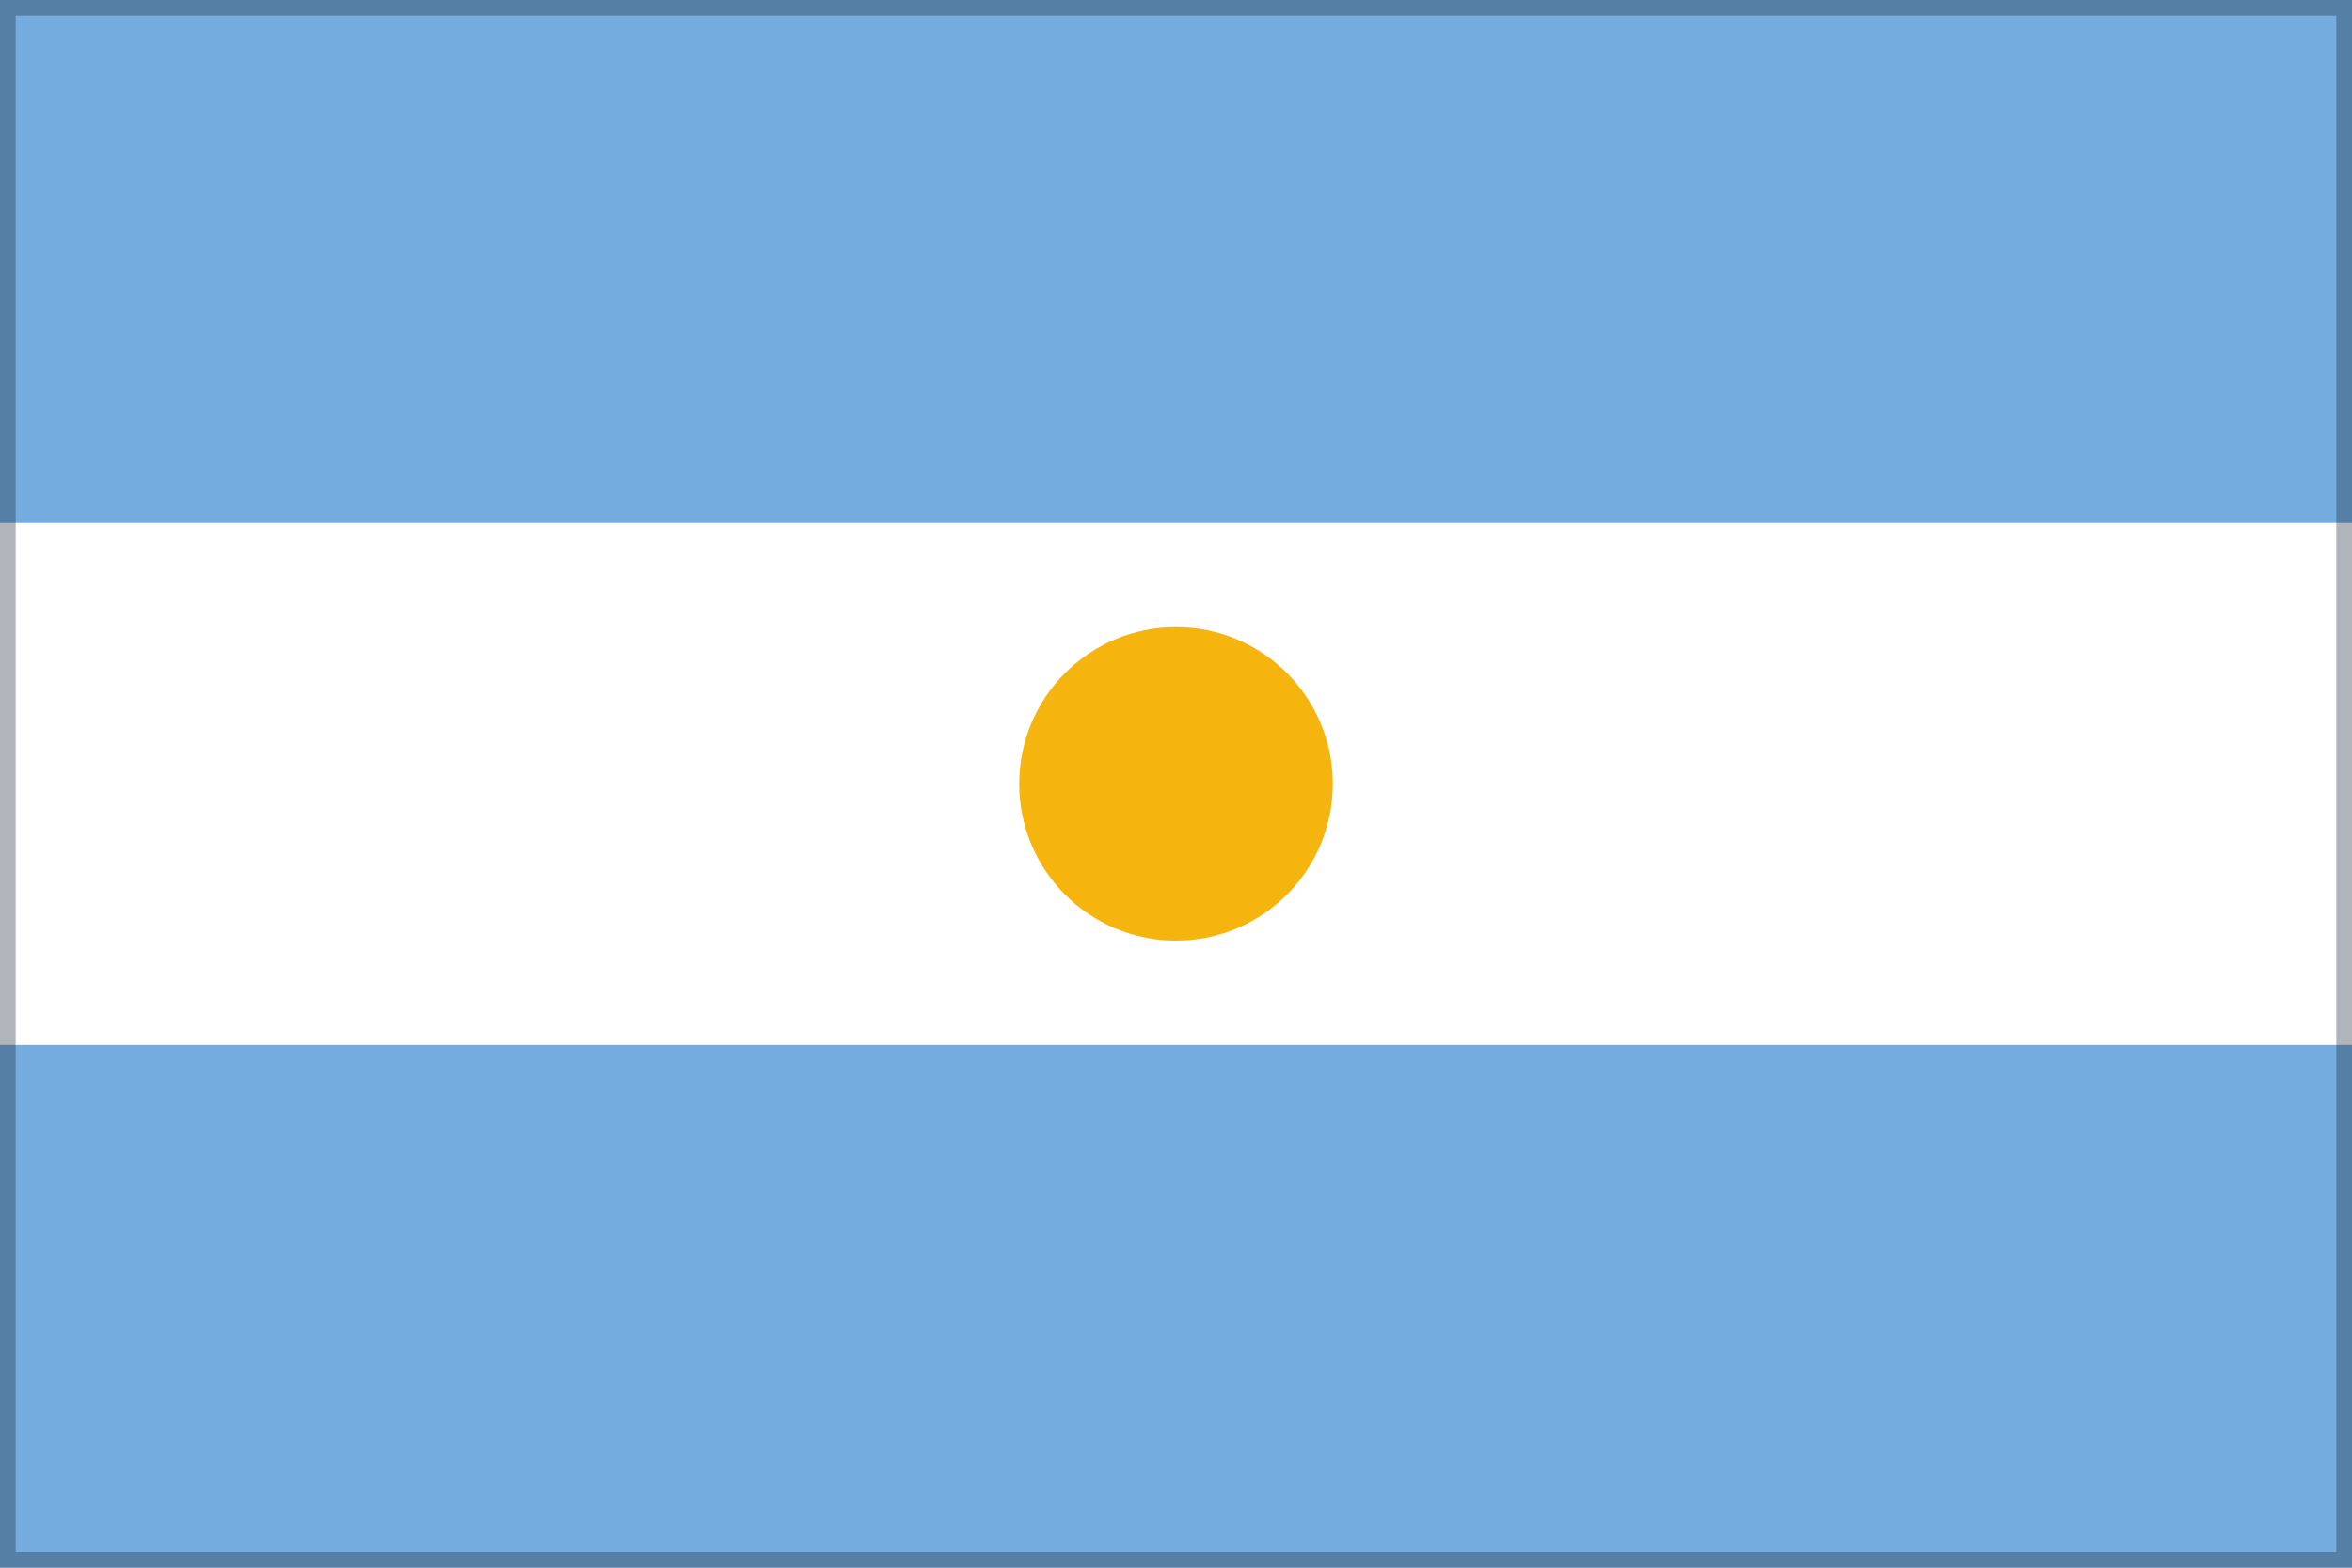
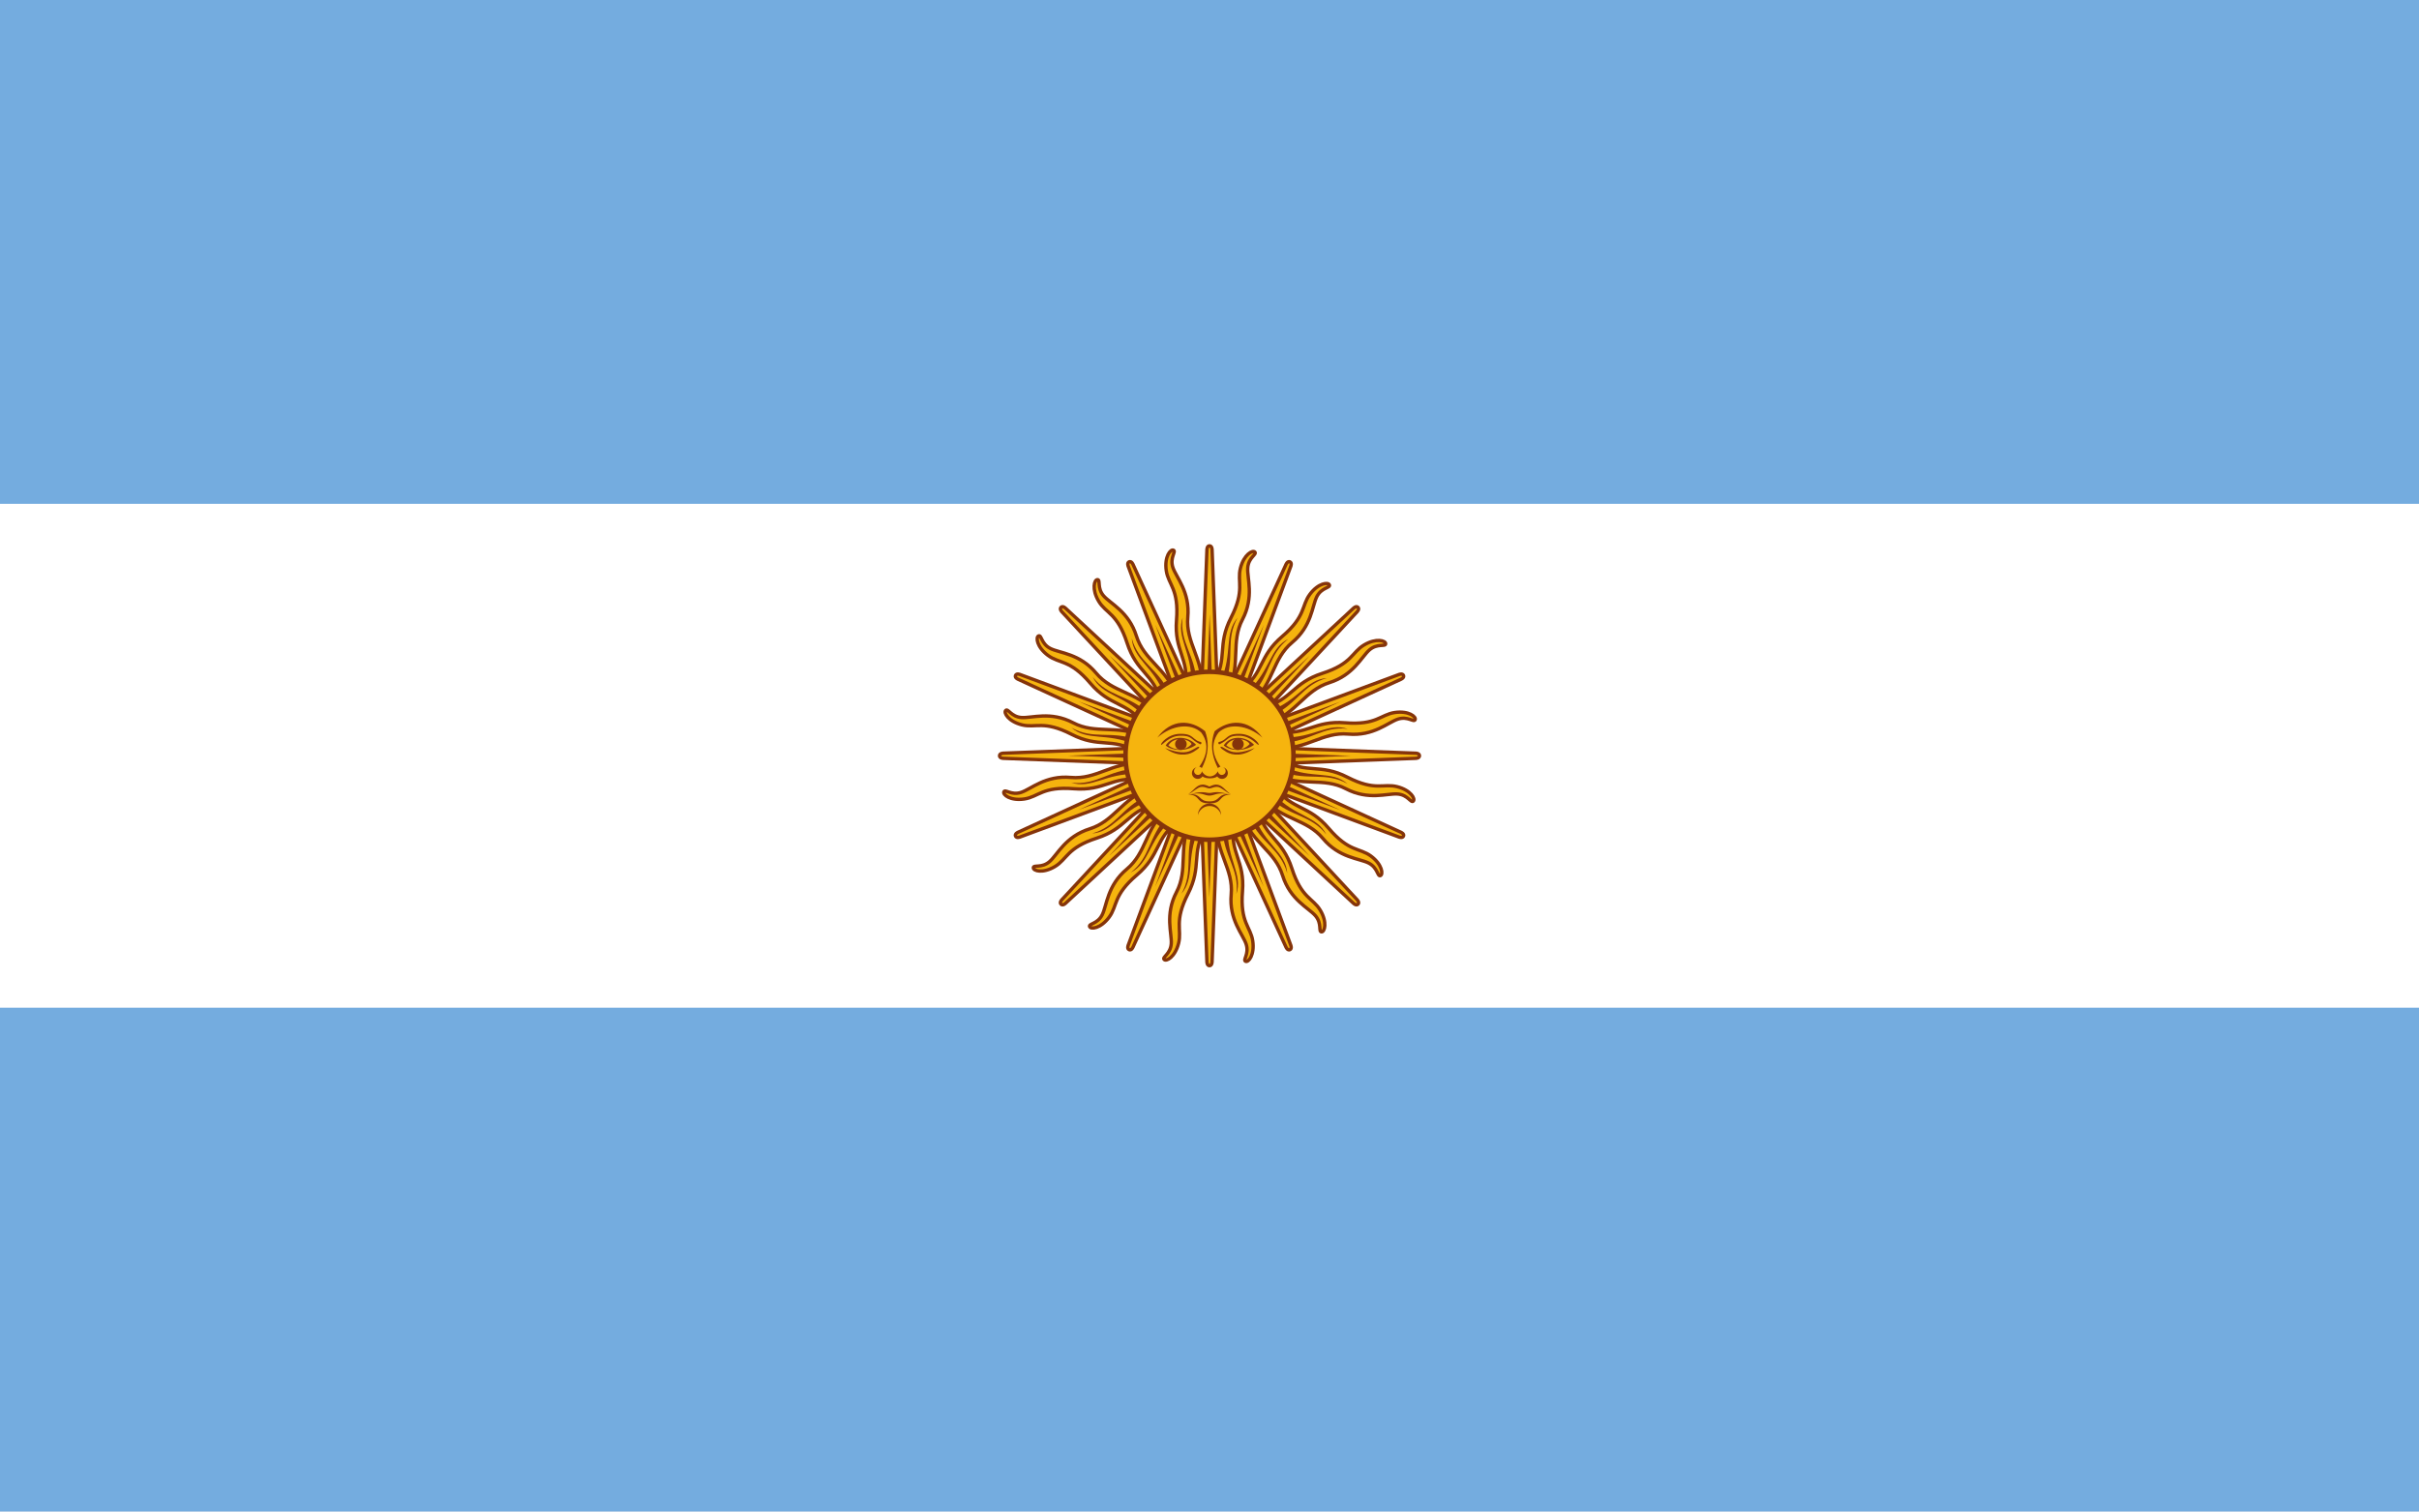
- <svg xmlns="http://www.w3.org/2000/svg" viewBox="0 0 300 200" width="300" height="200" preserveAspectRatio="xMidYMid meet">
-   <rect x="0" y="0" width="300" height="66.7" fill="#74ACDF" />
-   <rect x="0" y="66.7" width="300" height="66.7" fill="#FFFFFF" />
-   <rect x="0" y="133.3" width="300" height="66.7" fill="#74ACDF" />
-   <circle cx="150.0" cy="100.0" r="20.0" fill="#F6B40E" />
-   <rect x="1" y="1" width="298" height="198" fill="none" stroke="rgba(30,45,60,0.35)" stroke-width="2" />
+ <svg xmlns="http://www.w3.org/2000/svg" xmlns:xlink="http://www.w3.org/1999/xlink" viewBox="0 0 800 500">
+   <path fill="#74acdf" d="M0 0h800v500H0z" />
+   <path fill="#fff" d="M0 166.67h800v166.67H0z" />
+   <g id="c">
+     <path id="a" stroke-width="1.112" stroke="#85340a" fill="#f6b40e" d="M396.84 251.31l28.454 61.992s.49 1.185 1.28.859c.79-.327.299-1.512.299-1.512l-23.715-63.956m-.68 24.12c-.347 9.428 5.452 14.613 4.694 23.032-.757 8.42 3.867 13.18 4.94 16.454 1.073 3.274-1.16 5.232-.198 5.698.963.466 3.07-2.12 2.383-6.775-.687-4.655-4.22-6.037-3.39-16.32.83-10.283-4.206-12.678-2.98-22.058" />
+     <use xlink:href="#a" transform="rotate(22.5 400 250)" />
+     <use xlink:href="#a" transform="rotate(45 400 250)" />
+     <use xlink:href="#a" transform="rotate(67.5 400 250)" />
+     <path id="b" fill="#85340a" d="M404.31 274.41c.453 9.054 5.587 13.063 4.579 21.314 2.213-6.525-3.124-11.583-2.82-21.22m-7.649-23.757l19.487 42.577-16.329-43.887" />
+     <use xlink:href="#b" transform="rotate(22.5 400 250)" />
+     <use xlink:href="#b" transform="rotate(45 400 250)" />
+     <use xlink:href="#b" transform="rotate(67.5 400 250)" />
+   </g>
+   <use xlink:href="#c" transform="rotate(90 400 250)" />
+   <use xlink:href="#c" transform="rotate(180 400 250)" />
+   <use xlink:href="#c" transform="rotate(270 400 250)" />
+   <circle r="27.778" stroke="#85340a" cy="250" cx="400" stroke-width="1.5" fill="#f6b40e" />
+   <path id="h" fill="#843511" d="M409.47 244.06c-1.897 0-3.713.822-4.781 2.531 2.136 1.923 6.856 2.132 10.062-.219a7.333 7.333 0 00-5.281-2.312zm-.031.438c1.846-.034 3.571.814 3.812 1.656-2.136 2.35-5.55 2.146-7.687.437.935-1.495 2.439-2.067 3.875-2.094z" />
+   <use xlink:href="#d" transform="matrix(-1 0 0 1 800.25 0)" />
+   <use xlink:href="#e" transform="matrix(-1 0 0 1 800.25 0)" />
+   <use xlink:href="#f" transform="translate(18.862)" />
+   <use xlink:href="#g" transform="matrix(-1 0 0 1 800.25 0)" />
+   <path d="M395.75 253.84c-.913.167-1.563.977-1.563 1.906 0 1.062.878 1.906 1.938 1.906a1.89 1.89 0 001.563-.812c.739.556 1.764.615 2.312.625.084.002.193 0 .25 0 .548-.01 1.573-.069 2.313-.625.36.516.935.812 1.562.812 1.06 0 1.938-.844 1.938-1.906 0-.929-.65-1.74-1.563-1.906.513.18.844.676.844 1.219a1.28 1.28 0 01-1.281 1.281c-.68 0-1.242-.54-1.282-1.219-.208.417-1.034 1.655-2.656 1.719-1.622-.064-2.447-1.302-2.656-1.719-.04.679-.6 1.219-1.281 1.219a1.28 1.28 0 01-1.281-1.281c0-.542.33-1.038.843-1.219zm2.09 5.69c-2.138 0-2.983 1.937-4.906 3.219 1.068-.427 1.91-1.27 3.406-2.125 1.496-.855 2.772.187 3.625.187h.031c.853 0 2.13-1.041 3.625-.187 1.497.856 2.369 1.698 3.438 2.125-1.924-1.282-2.8-3.219-4.938-3.219-.426 0-1.271.23-2.125.656h-.031c-.853-.426-1.698-.656-2.125-.656z" fill="#85340a" />
+   <path d="M397.12 262.06c-.844.037-1.96.207-3.563.688 3.848-.855 4.697.437 6.407.437h.03c1.71 0 2.56-1.292 6.407-.438-4.274-1.282-5.124-.437-6.406-.437h-.031c-.802 0-1.437-.312-2.844-.25z" fill="#85340a" />
+   <path d="M393.75 262.72c-.248.003-.519.005-.813.031 4.488.428 2.331 3 7.032 3h.03c4.702 0 2.575-2.572 7.063-3-4.7-.426-3.214 2.344-7.062 2.344h-.031c-3.608 0-2.496-2.421-6.22-2.375zm10.1 6.94a3.848 3.848 0 00-3.846-3.846 3.848 3.848 0 00-3.847 3.846 3.955 3.955 0 013.847-3.04 3.952 3.952 0 013.846 3.04z" fill="#85340a" />
+   <path id="e" fill="#85340a" d="M382.73 244.02c4.915-4.273 11.11-4.915 14.53-1.709.837 1.121 1.373 2.32 1.593 3.57.43 2.433-.33 5.062-2.236 7.756.215-.001.643.212.856.427 1.697-3.244 2.297-6.577 1.74-9.746a13.815 13.815 0 00-.67-2.436c-4.7-3.845-11.11-4.272-15.81 2.138z" />
+   <path id="d" fill="#85340a" d="M390.42 242.74c2.777 0 3.419.642 4.7 1.71 1.284 1.068 1.924.854 2.137 1.068.213.215 0 .854-.426.64s-1.284-.64-2.564-1.708c-1.283-1.07-2.563-1.069-3.846-1.069-3.846 0-5.983 3.205-6.41 2.991-.426-.214 2.137-3.632 6.41-3.632z" />
+   <use xlink:href="#h" transform="translate(-19.181)" />
+   <circle id="f" cy="246.15" cx="390.54" r="1.923" fill="#85340a" />
+   <path id="g" fill="#85340a" d="M385.29 247.44c3.633 2.778 7.265 2.564 9.402 1.282 2.136-1.282 2.136-1.709 1.71-1.709-.427 0-.853.427-2.564 1.281-1.71.856-4.273.856-8.546-.854z" />
</svg>
